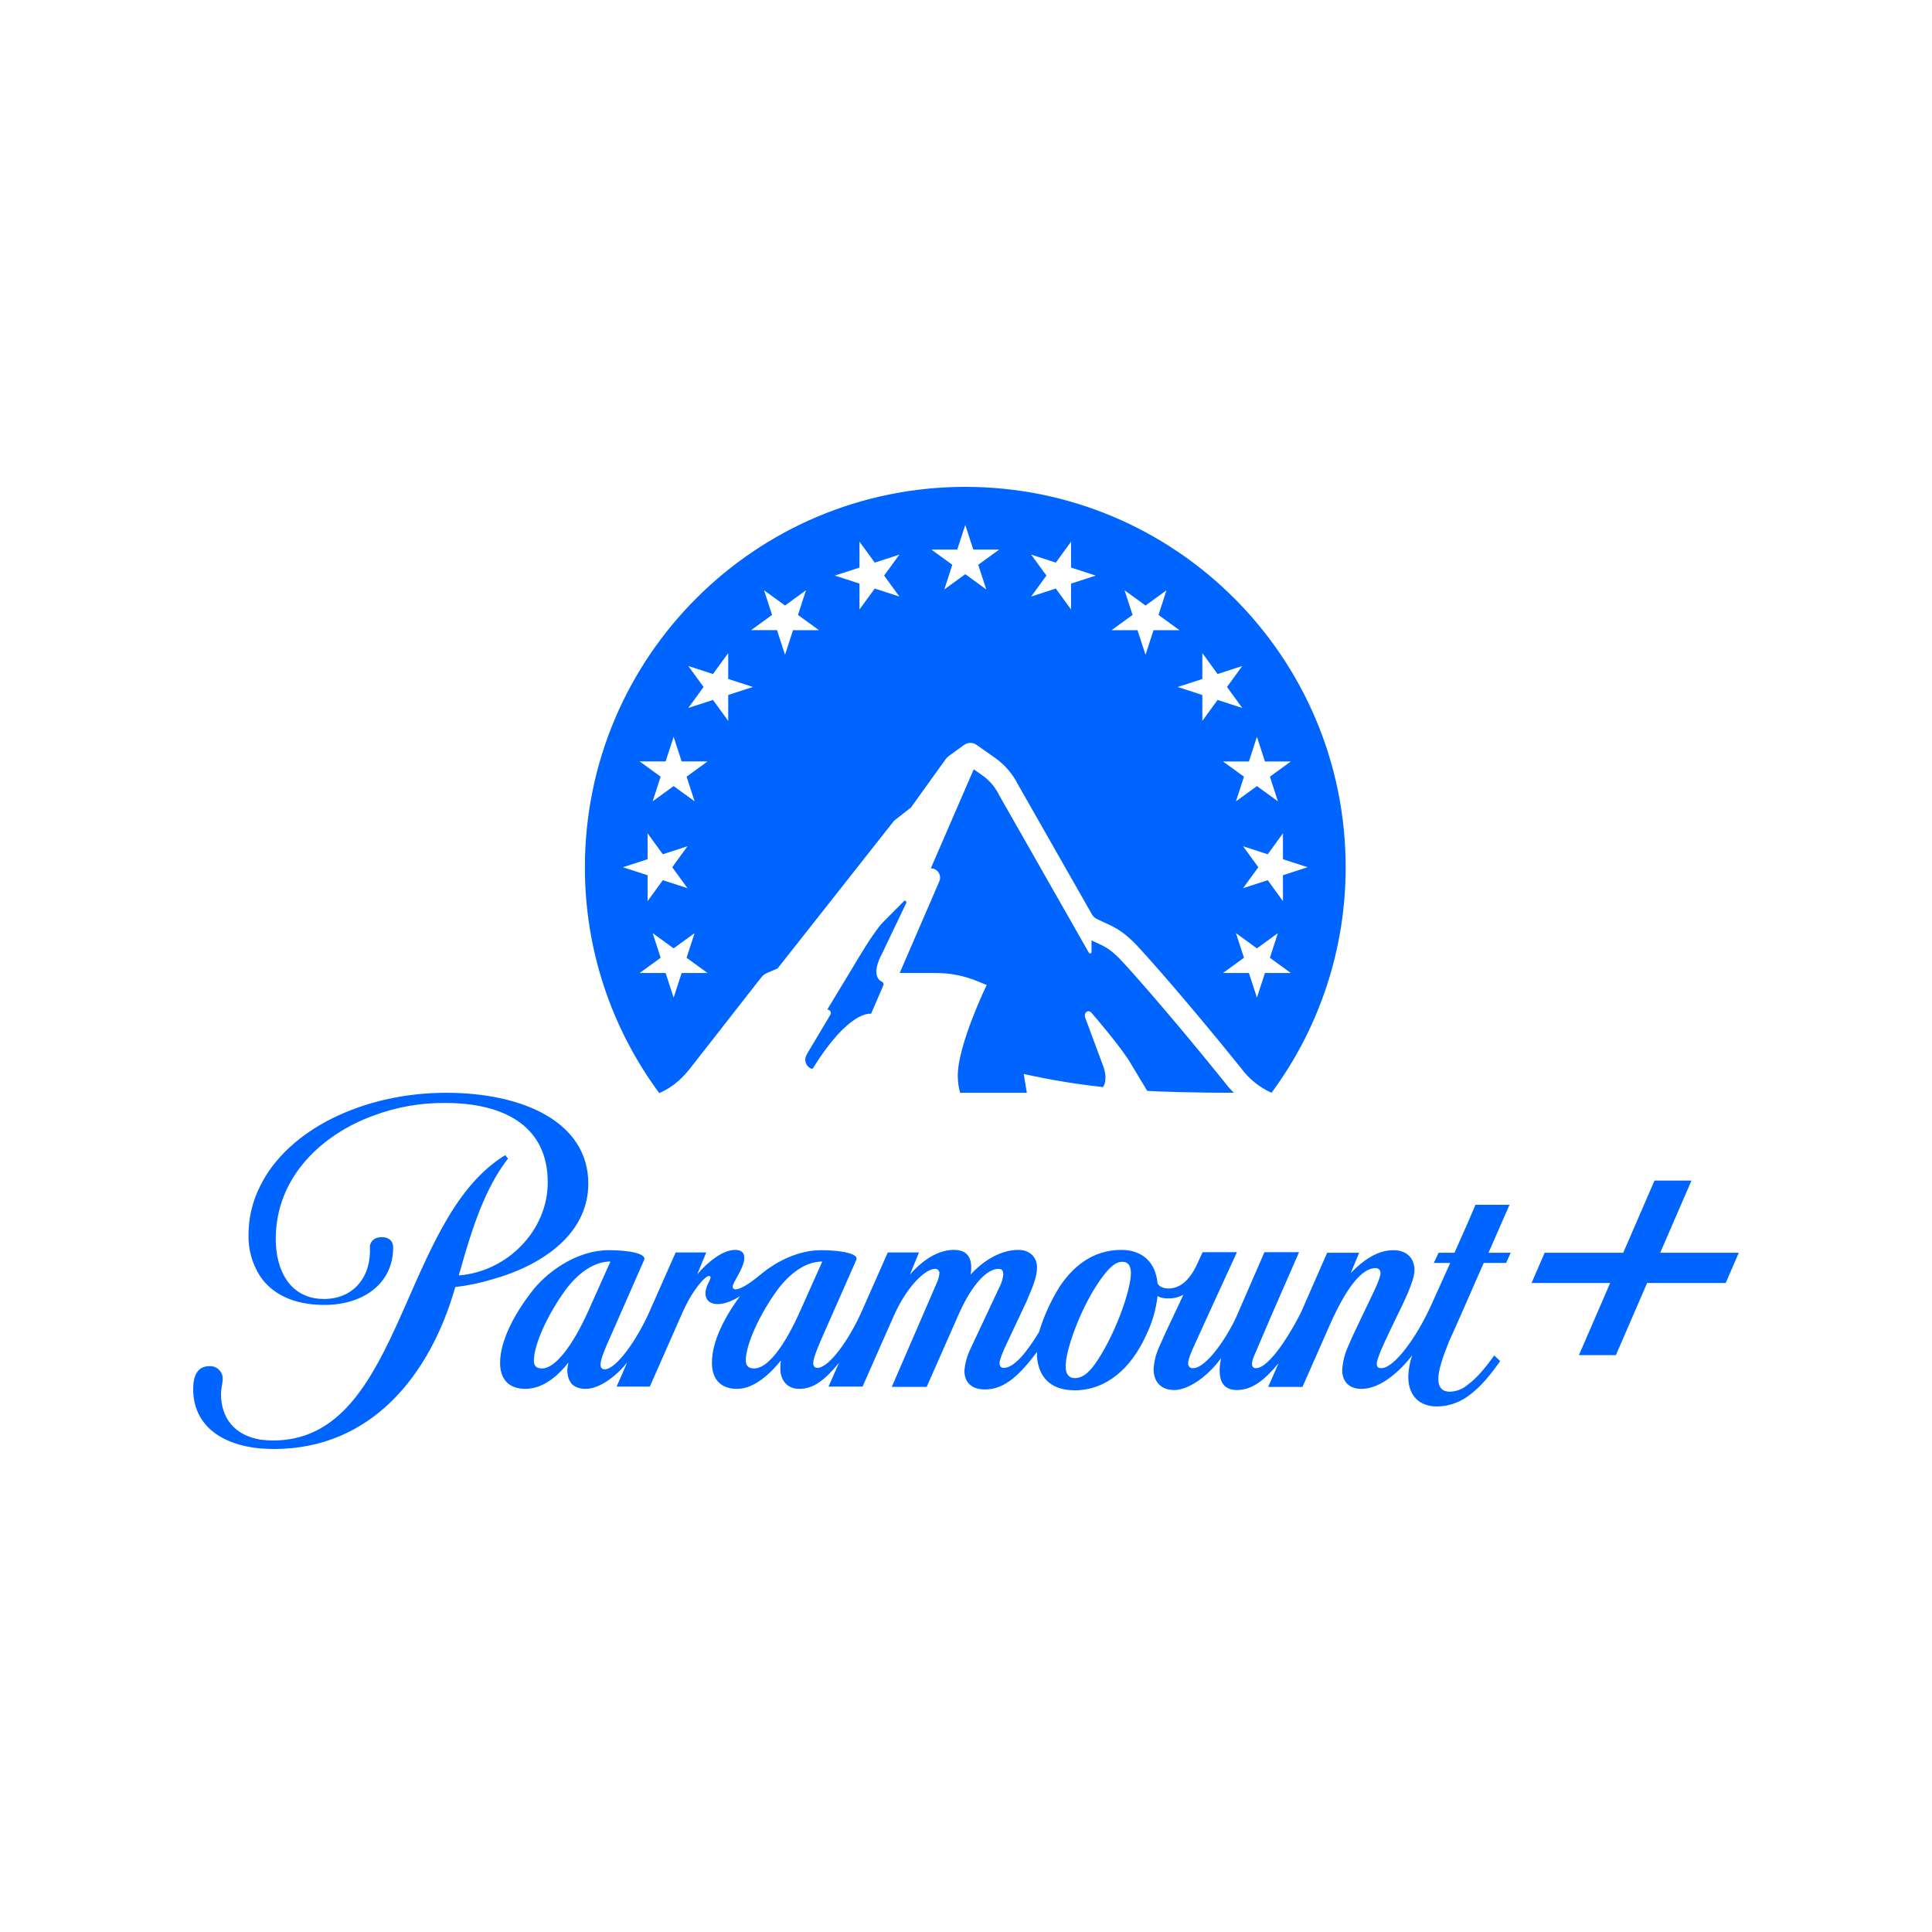
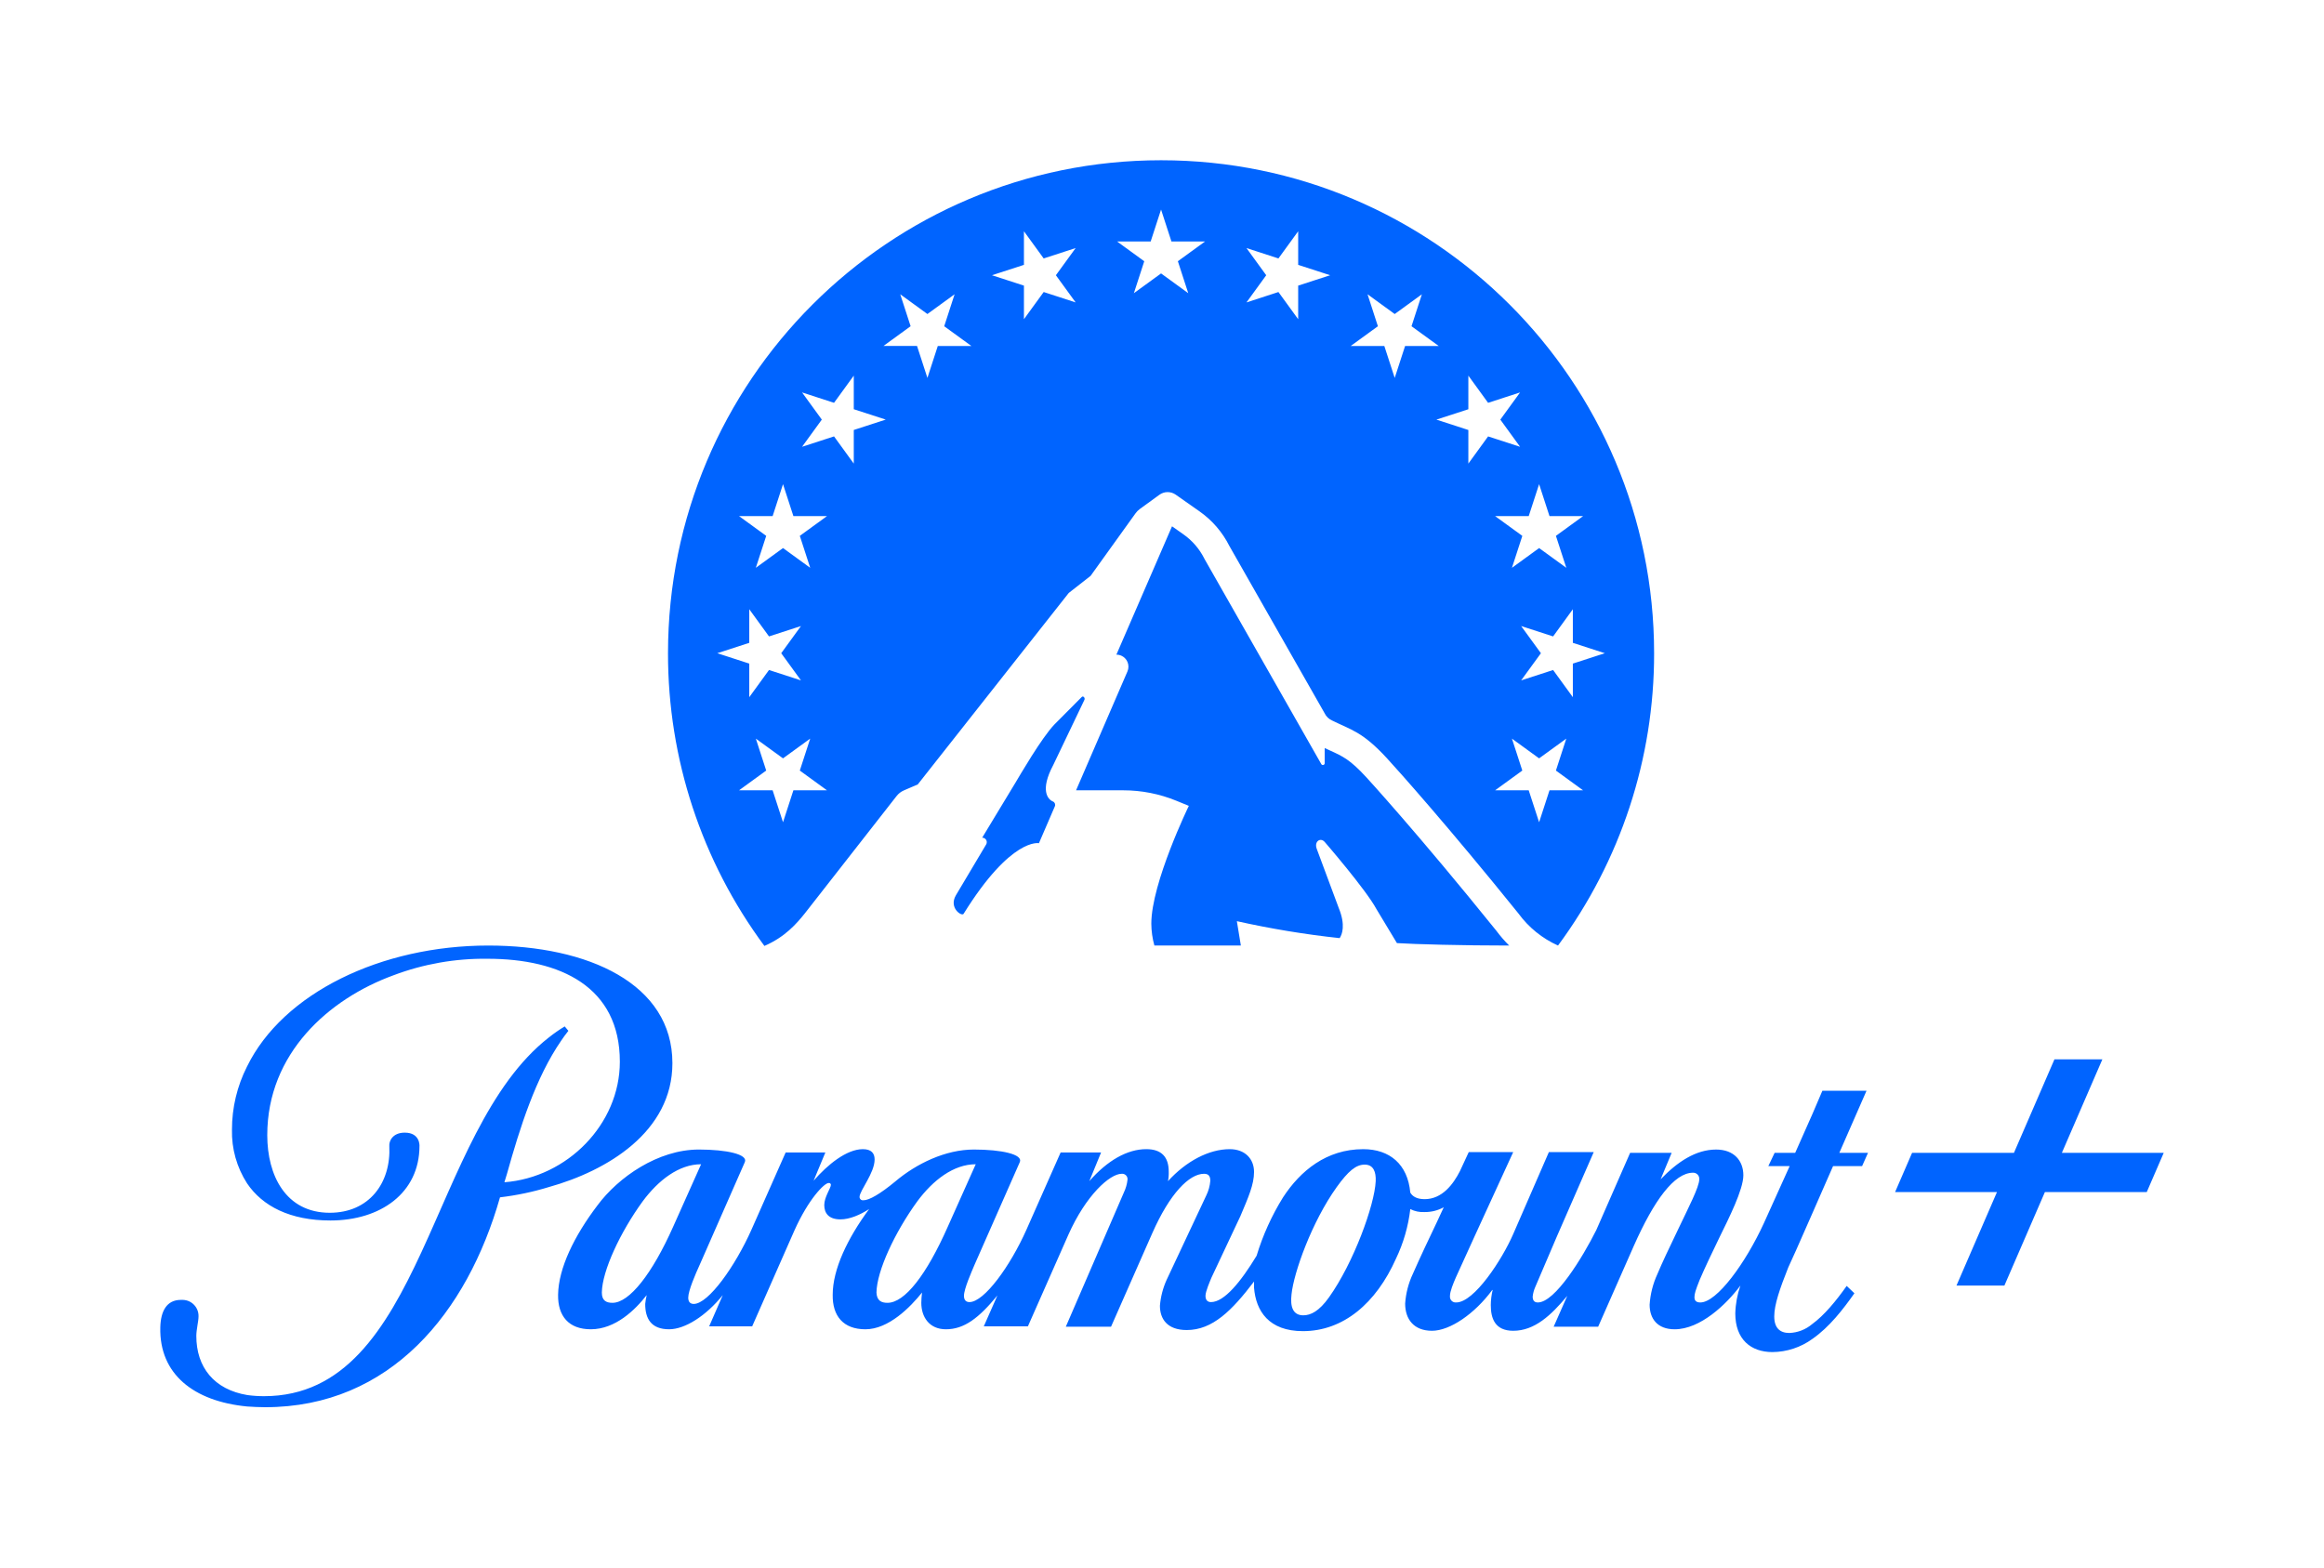
- <svg xmlns="http://www.w3.org/2000/svg" width="500" height="500" viewBox="0 0 500 500" fill="none">
+ <svg xmlns="http://www.w3.org/2000/svg" width="464" height="313" viewBox="18 94 464 313" fill="none">
  <path d="M228.194 254.033C227.21 253.625 225.598 251.815 228.281 246.775L234.512 233.745C234.701 233.352 234.246 232.859 233.962 233.193L228.514 238.674C225.936 241.366 221.562 248.932 220.716 250.333L214.096 261.28C214.588 261.264 215 261.651 215.015 262.143C215.02 262.305 214.981 262.465 214.902 262.606L208.852 272.773C207.375 275.294 210.029 277.056 210.388 276.476C219.898 261.152 225.428 262.376 225.428 262.376L228.603 255.022C228.77 254.653 228.607 254.219 228.238 254.052C228.225 254.045 228.21 254.039 228.194 254.033ZM249.813 126C195.445 126 151.372 170.072 151.372 224.438C151.343 245.484 158.092 265.98 170.618 282.888C174.747 281.105 177.042 278.44 178.681 276.398L197.01 252.957C197.396 252.463 197.9 252.074 198.476 251.827L201.236 250.639L231.374 212.412L235.744 208.991L244.724 196.492C244.956 196.169 245.239 195.884 245.561 195.65L249.479 192.802C250.447 192.098 251.755 192.087 252.734 192.775L257.488 196.112C260.011 197.882 262.055 200.249 263.44 203.002L282.484 236.452C282.795 237.09 283.323 237.596 283.974 237.879C287.709 239.739 289.99 240.067 294.878 245.377C297.159 247.852 307.153 259.03 321.16 276.401C323.196 279.188 325.921 281.397 329.068 282.812C341.556 265.917 348.281 245.452 348.252 224.438C348.252 170.072 304.18 126 249.813 126ZM177.92 229.864L171.537 227.791L167.594 233.218V226.511L161.211 224.438L167.594 222.365V215.656L171.537 221.084L177.92 219.011L173.976 224.438L177.92 229.864ZM176.406 251.814L174.333 258.194L172.26 251.814H165.552L170.978 247.87L168.906 241.491L174.333 245.434L179.76 241.491L177.687 247.87L183.115 251.814H176.406ZM177.688 201.002L179.761 207.382L174.333 203.439L168.906 207.382L170.979 201.002L165.552 197.059H172.26L174.334 190.679L176.407 197.059H183.116L177.688 201.002ZM188.46 186.571L184.519 181.143L178.136 183.216L182.08 177.789L178.136 172.362L184.519 174.435L188.462 169.007V175.716L194.845 177.785L188.462 179.859V186.567L188.46 186.571ZM205.237 163.085L203.164 169.466L201.091 163.086H194.382L199.81 159.142L197.737 152.762L203.164 156.705L208.591 152.761L206.518 159.147L211.946 163.09H205.237L205.237 163.085ZM226.378 152.313L222.435 157.741V151.034L216.052 148.961L222.435 146.888V140.179L226.378 145.607L232.759 143.534L228.815 148.961L232.759 154.388L226.378 152.313ZM253.168 146.164L255.241 152.544L249.813 148.6L244.386 152.544L246.457 146.167L241.03 142.223H247.738L249.812 135.844L251.885 142.223H258.594L253.168 146.164ZM277.189 151.034V157.743L273.247 152.315L266.865 154.388L270.808 148.961L266.865 143.534L273.248 145.607L277.19 140.179V146.888L283.573 148.961L277.189 151.034ZM321.704 219.011L328.087 221.084L332.029 215.656V222.365L338.412 224.438L332.029 226.511V233.219L328.087 227.792L321.704 229.865L325.652 224.438L321.704 219.011ZM296.462 169.467L294.387 163.087H287.679L293.105 159.144L291.037 152.763L296.462 156.707L301.887 152.764L299.818 159.144L305.244 163.087H298.536L296.462 169.467ZM311.166 186.572V179.864L304.783 177.791L311.166 175.721V169.01L315.108 174.437L321.491 172.364L317.549 177.791L321.491 183.218L315.108 181.145L311.166 186.572ZM323.217 197.061L325.292 190.681L327.366 197.061H334.074L328.649 201.004L330.723 207.384L325.293 203.441L319.867 207.384L321.941 201.004L316.51 197.061H323.217ZM327.366 251.814L325.291 258.194L323.216 251.814H316.508L321.939 247.87L319.865 241.491L325.291 245.434L330.721 241.491L328.647 247.87L334.072 251.814H327.366ZM285.469 281.328C285.942 280.641 286.711 278.755 285.268 275.261L280.912 263.546C280.321 262.051 281.616 261.143 282.485 262.127C282.485 262.127 290.717 271.62 292.845 275.584L296.905 282.324C300.398 282.55 310.037 282.812 319.316 282.812C318.381 281.884 317.519 280.887 316.733 279.829C300.9 260.199 290.858 249.279 290.758 249.171C287.549 245.683 286.066 245.013 283.618 243.898C283.264 243.737 282.879 243.563 282.484 243.375V246.355C282.508 246.556 282.364 246.739 282.163 246.763C282 246.782 281.843 246.691 281.781 246.539L258.503 205.647L258.438 205.518C257.467 203.592 256.036 201.935 254.272 200.695L252.001 199.098L240.896 224.719C242.223 224.718 243.299 225.794 243.3 227.121C243.301 227.45 243.233 227.775 243.103 228.077L232.842 251.813H242.261C245.901 251.813 249.506 252.521 252.875 253.902L255.357 254.919C255.357 254.919 247.867 270.33 247.867 278.444C247.878 279.92 248.084 281.388 248.479 282.81H265.744L264.945 277.945C271.717 279.458 278.569 280.588 285.469 281.331V281.328H285.469ZM152.25 306.299C152.25 290.446 135.443 282.812 115.476 282.812C94.116 282.812 74.519 292.28 67.326 306.959C65.34 310.87 64.309 315.197 64.314 319.583C64.224 323.377 65.273 327.11 67.326 330.299C70.407 334.852 75.912 337.714 83.986 337.714C93.897 337.714 101.751 332.281 101.751 322.814C101.751 322.814 101.896 320.173 98.814 320.173C96.319 320.173 95.657 321.934 95.731 322.814C96.1 330.227 91.694 336.173 83.84 336.173C75.034 336.173 71.361 328.686 71.361 320.687C71.361 304.318 83.693 293.454 96.538 288.758C102.541 286.49 108.916 285.368 115.332 285.452C129.865 285.452 141.756 291.032 141.756 306.006C141.756 318.482 131.26 329.125 118.707 330.08L119.221 328.393C121.791 319.217 124.947 309.162 130.084 301.748C130.379 301.305 130.892 300.573 131.479 299.84L130.746 298.959C129.648 299.625 128.593 300.361 127.587 301.16C103.514 319.951 102.783 372.797 70.704 372.797C69.599 372.797 68.496 372.723 67.401 372.577C60.723 371.476 57.197 366.998 57.197 360.762C57.197 359.514 57.638 357.825 57.638 356.872C57.689 355.099 56.294 353.621 54.522 353.57C54.508 353.569 54.495 353.569 54.481 353.569H54.115C51.254 353.569 50.079 355.842 50.005 359.073C49.786 368.395 56.684 373.825 67.329 374.854C68.502 374.927 69.677 375 70.925 375C95.953 375 111.294 356.063 117.828 333.089C121.137 332.701 124.404 332.014 127.589 331.036C139.189 327.802 152.25 320.026 152.25 306.299ZM390.662 311.803H381.851L379.871 316.428L376.42 324.208H372.312L371.059 326.851H375.32L370.178 338.228C366.514 346.228 360.787 354.082 357.483 354.082C356.75 354.082 356.307 353.787 356.307 353.056C356.307 352.324 356.526 351.659 357.335 349.605C358.364 347.181 360.054 343.659 361.301 341.09C363.133 337.348 366.071 331.549 366.071 328.686C366.071 325.823 364.238 323.548 360.639 323.548C356.603 323.548 352.932 325.972 349.552 329.492L351.756 324.208H343.465L336.709 339.622C333.996 345.053 328.488 354.082 325.036 354.082C324.303 354.082 324.008 353.64 324.008 352.907C324.079 352.248 324.253 351.604 324.522 350.998C324.817 350.337 328.854 340.87 328.854 340.87L336.195 324.061H327.241L320.119 340.428C317.921 345.493 312.342 354.081 308.742 354.081C308.115 354.142 307.557 353.684 307.495 353.055C307.495 353.055 307.495 353.055 307.495 353.054V352.759C307.495 351.879 308.157 350.263 308.672 349.088L312.413 340.869L320.119 324.061H311.243L309.475 327.877C308.158 330.446 305.953 333.455 302.431 333.455C300.741 333.455 299.937 332.796 299.571 332.134C299.057 326.483 295.457 323.473 290.173 323.473C282.833 323.473 277.621 327.803 274.169 333.089C271.908 336.732 270.131 340.654 268.887 344.757C265.729 349.97 262.428 354.008 259.785 354.008C259.124 354.008 258.683 353.639 258.683 352.759C258.683 351.879 259.564 349.898 259.858 349.161L265.657 336.831C267.271 333.016 268.375 330.52 268.375 328.024C268.375 325.381 266.543 323.471 263.529 323.471C259.345 323.471 254.793 325.895 251.197 329.857C251.319 329.228 251.367 328.587 251.343 327.948C251.343 325.011 249.876 323.469 246.865 323.469C243.049 323.469 239.086 325.747 235.49 329.855L237.839 324.127H229.763L222.938 339.546C219.709 346.813 214.498 354.008 211.56 354.008C210.901 354.008 210.46 353.638 210.46 352.759C210.46 351.365 212.002 347.915 212.588 346.52L221.617 326.042C222.278 324.502 217.946 323.546 212.441 323.546C206.79 323.546 200.99 326.336 196.734 329.932C193.725 332.426 191.523 333.675 190.42 333.675C190.06 333.752 189.706 333.523 189.628 333.163C189.618 333.114 189.613 333.065 189.614 333.015C189.614 331.767 192.623 328.242 192.623 325.527C192.623 324.28 191.963 323.472 190.273 323.472C187.045 323.472 183.226 326.555 180.438 329.783L182.787 324.131H174.861L168.036 339.546C164.805 346.813 159.447 354.374 156.511 354.374C155.85 354.374 155.411 354.008 155.411 353.126C155.411 351.731 156.879 348.357 157.686 346.593L166.715 326.042C167.375 324.502 163.044 323.546 157.538 323.546C149.39 323.546 141.462 329.051 137.279 334.703C132.656 340.793 129.5 347.253 129.426 352.539C129.354 356.796 131.553 359.438 135.958 359.438C140.877 359.438 144.842 355.548 147.116 352.611C146.981 353.192 146.882 353.781 146.82 354.374C146.82 357.308 147.995 359.437 151.591 359.437C154.746 359.437 158.931 356.795 162.308 352.611L159.588 358.851H168.175L176.617 339.693C179.413 333.455 182.569 330.227 183.447 330.227C183.649 330.188 183.844 330.32 183.883 330.522C183.887 330.546 183.89 330.57 183.89 330.594C183.89 331.255 182.569 333.018 182.569 334.63C182.569 336.243 183.447 337.492 185.8 337.492C187.632 337.492 189.688 336.611 191.524 335.435C187.193 341.309 184.254 347.474 184.254 352.54C184.182 356.797 186.382 359.439 190.788 359.439C195.411 359.439 199.742 355.035 202.09 352.099C202.002 352.781 201.953 353.467 201.944 354.154C201.944 357.018 203.56 359.439 206.862 359.439C210.531 359.439 213.468 357.162 217.138 352.687L214.42 358.852H223.226L231.299 340.575C234.823 332.648 239.593 328.389 241.942 328.389C242.529 328.329 243.055 328.755 243.116 329.343C243.116 329.344 243.116 329.345 243.117 329.347V329.565C243.02 330.457 242.771 331.326 242.383 332.133L230.796 358.925H239.825L248.046 340.28C251.567 332.281 255.459 328.389 258.395 328.389C259.275 328.389 259.644 328.832 259.644 329.784C259.565 330.806 259.291 331.804 258.836 332.723L250.908 349.604C250.178 351.228 249.731 352.965 249.586 354.74C249.586 357.31 250.98 359.589 254.946 359.589C260.087 359.589 263.974 355.699 268.377 349.9V351.147C268.745 355.772 271.313 359.809 278.139 359.809C286.213 359.809 292.749 354.23 296.709 345.351C298.206 342.229 299.175 338.879 299.575 335.438C300.459 335.887 301.447 336.091 302.435 336.03C303.769 336.045 305.083 335.716 306.253 335.074L304.859 338.082C303.239 341.459 301.478 345.203 300.089 348.361C299.209 350.229 298.686 352.244 298.547 354.304C298.547 357.459 300.308 359.737 303.901 359.737C307.495 359.737 312.418 356.36 315.941 351.589H316.017C315.781 352.576 315.657 353.584 315.645 354.598C315.645 357.241 316.454 359.737 320.124 359.737C324.385 359.737 327.683 356.654 330.916 352.763L328.197 358.929H337.08L344.202 342.781C348.239 333.68 352.275 328.176 356.016 328.176C356.659 328.153 357.208 328.635 357.269 329.277V329.493C357.269 331.036 355.065 335.22 353.085 339.403C351.247 343.22 349.852 346.155 348.9 348.433C348.017 350.351 347.495 352.415 347.358 354.523C347.358 357.311 348.9 359.44 352.352 359.44C357.488 359.44 362.701 354.449 365.484 350.705C364.856 352.5 364.511 354.381 364.461 356.282C364.461 361.422 367.54 363.991 371.872 363.991C374.751 363.969 377.549 363.045 379.875 361.349C383.25 358.999 385.968 355.477 388.244 352.248L386.702 350.778C384.574 353.788 382.222 356.652 379.798 358.413C378.521 359.493 376.919 360.114 375.247 360.175C373.415 360.175 372.239 359.22 372.239 356.873C372.239 354.527 373.338 351.367 375.029 347.109C375.1 347.037 377.523 341.604 379.798 336.395C381.707 331.987 383.616 327.732 383.983 326.851H389.781L390.956 324.209H385.23L390.662 311.803ZM140.288 354.155C139.041 354.155 138.16 353.715 138.16 352.1C138.233 347.769 141.828 340.062 146.309 333.896C149.464 329.639 153.574 326.484 157.978 326.484L152.399 338.959C148.215 348.356 143.664 354.155 140.288 354.155ZM195.192 354.155C193.946 354.155 193.065 353.715 192.992 352.1C193.065 347.769 196.661 340.062 201.14 333.896C204.294 329.639 208.406 326.484 212.81 326.484L207.23 338.96C202.974 348.578 198.644 354.155 195.191 354.155L195.192 354.155ZM292.668 329.861C292.449 334.631 288.265 346.153 283.347 353.055C281.368 355.844 279.677 356.65 278.212 356.65C276.155 356.65 275.564 354.961 275.859 352.466C276.297 348.136 279.896 338.007 284.89 331.034C287.165 327.878 288.708 326.557 290.469 326.557C292.23 326.557 292.744 328.026 292.668 329.861ZM429.663 324.207L437.748 305.539H428.18L420.095 324.207H399.758L396.366 332.036H416.708L408.624 350.704H418.192L426.277 332.036H446.613L450 324.207H429.663Z" fill="#0064FF" />
</svg>
